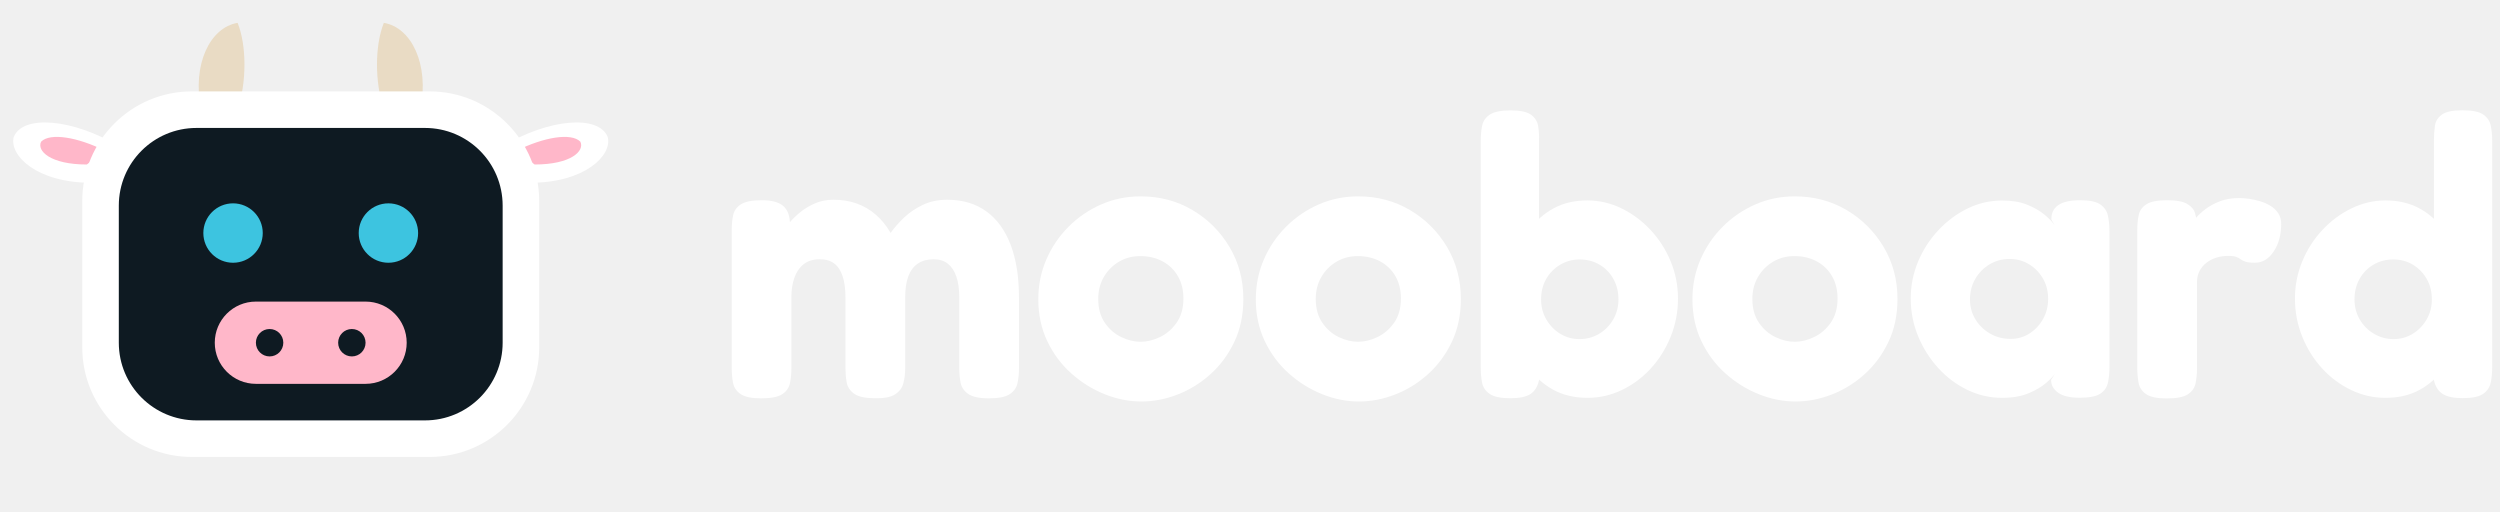
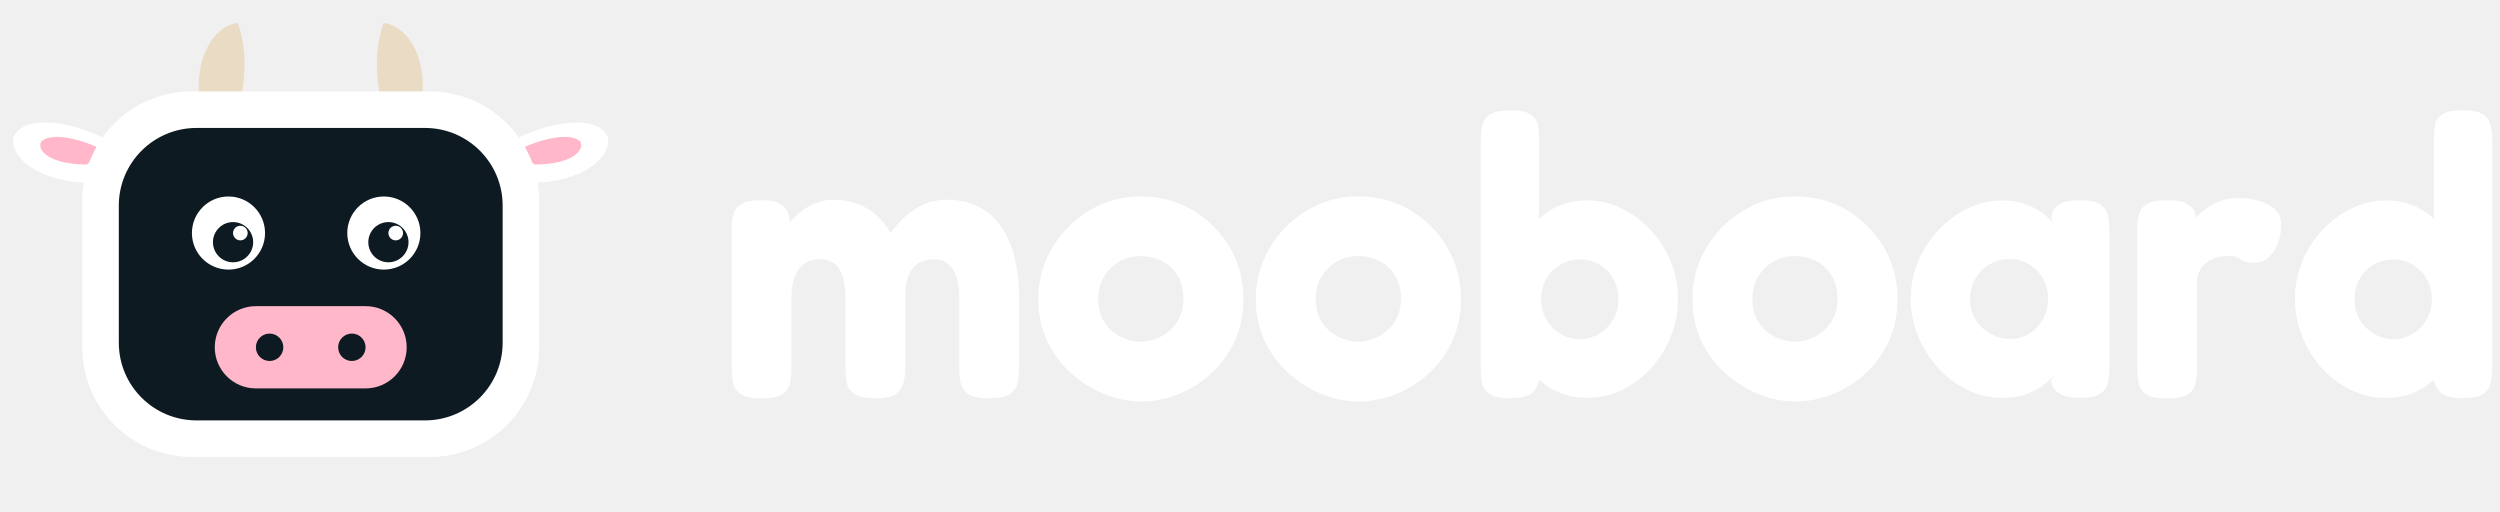
<svg xmlns="http://www.w3.org/2000/svg" viewBox="0 0 547.1 112" role="img" aria-label="MooBoard">
  <svg x="0" y="0" width="136" height="112" viewBox="0 0 136 112">
    <path d="M44 24 C 42 14, 46 6, 52 5 C 54 10, 54 18, 52 24 Z" fill="#E9DBC4" />
    <path d="M92 24 C 94 14, 90 6, 84 5 C 82 10, 82 18, 84 24 Z" fill="#E9DBC4" />
    <path d="M20 40 C 8 40, 2 34, 3 30 C 5 25, 16 26, 26 32 Z" fill="#FFFFFF" />
    <path d="M116 40 C 128 40, 134 34, 133 30 C 131 25, 120 26, 110 32 Z" fill="#FFFFFF" />
    <path d="M19 36 C 11 36, 8 33, 9 31 C 11 29, 17 30, 23 33 Z" fill="#FFB7C9" />
    <path d="M117 36 C 125 36, 128 33, 127 31 C 125 29, 119 30, 113 33 Z" fill="#FFB7C9" />
    <rect x="18" y="20" width="100" height="80" rx="24" fill="#FFFFFF" />
    <rect x="26" y="28" width="84" height="64" rx="17" fill="#0E1A22" />
-     <circle cx="51" cy="51" r="6.5" fill="#3DC4E0" />
-     <circle cx="85" cy="51" r="6.5" fill="#3DC4E0" />
-     <rect x="47" y="66" width="42" height="18" rx="9" fill="#FFB7C9" />
-     <circle cx="59" cy="75" r="3" fill="#0E1A22" />
-     <circle cx="77" cy="75" r="3" fill="#0E1A22" />
+     <circle cx="50" cy="51" r="8" fill="#FFFFFF" />
+     <circle cx="51" cy="53" r="4.4" fill="#0E1A22" />
+     <circle cx="52.6" cy="51" r="1.6" fill="#FFFFFF" />
+     <circle cx="84" cy="51" r="8" fill="#FFFFFF" />
+     <circle cx="85" cy="53" r="4.4" fill="#0E1A22" />
+     <circle cx="86.6" cy="51" r="1.6" fill="#FFFFFF" />
+     <rect x="47" y="67" width="42" height="18" rx="9" fill="#FFB7C9" />
+     <circle cx="59" cy="76" r="3" fill="#0E1A22" />
+     <circle cx="77" cy="76" r="3" fill="#0E1A22" />
  </svg>
  <svg x="158.4" y="22.4" width="388.7" height="67.2" viewBox="0 0 4483 775">
    <g fill="#FFFFFF">
      <path transform="translate(-19.75,737.75) scale(1,-1)" d="M114 -9.25Q77.75 -9.25 62.0 1.625Q46.25 12.5 43.0 29.875Q39.75 47.25 39.75 66.5V416.75Q39.75 436.5 43.375 453.25Q47 470 62.875 480.375Q78.75 490.75 115.75 490.75Q153 490.75 169.875 476.125Q186.75 461.5 186.75 428.75L174 417.5Q176.25 422.75 186.0 434.625Q195.75 446.5 211.875 459.875Q228 473.25 249.375 482.625Q270.75 492 296.25 492Q328.5 492 355.125 482.5Q381.75 473 403.375 454.25Q425 435.5 440.75 408.25Q454.75 428 474.875 447.125Q495 466.25 522.25 479.125Q549.5 492 583.5 492Q642 492 682.5 462.5Q723 433 743.875 377.75Q764.75 322.5 764.75 244.75V66.25Q764.75 47 761.125 29.625Q757.5 12.25 741.75 1.5Q726 -9.25 688.75 -9.25Q652.25 -9.25 636.375 2.0Q620.5 13.25 617.25 30.625Q614 48 614 67.25V245.75Q614 276.5 606.75 297.75Q599.5 319 585.375 330.375Q571.25 341.75 549.25 341.75Q526 341.75 509.875 331.125Q493.75 320.5 485.625 299.25Q477.5 278 477.5 245V66Q477.5 46.25 472.875 28.625Q468.25 11 451.625 0.5Q435 -10 398.5 -9Q363.25 -8.5 348.0 2.875Q332.75 14.25 329.75 31.5Q326.75 48.75 326.75 67.25V245.75Q326.75 276.5 319.875 298.125Q313 319.75 298.875 330.75Q284.75 341.75 262 341.75Q236.5 341.75 220.75 328.875Q205 316 197.625 294.375Q190.25 272.75 190.25 245.75V65.5Q190.25 46.25 186.625 28.875Q183 11.5 167.125 1.125Q151.25 -9.25 114 -9.25Z" />
      <path transform="translate(773.25,737.75) scale(1,-1)" d="M280.75 -17.25Q233.75 -17.25 187.5 1.375Q141.25 20 103.25 54.125Q65.25 88.25 42.875 135.625Q20.5 183 20.5 240.5Q20.5 294.5 40.875 341.375Q61.25 388.25 97.0 424.0Q132.75 459.75 179.25 480.125Q225.75 500.5 278.75 500.5Q351 500.5 409.5 466.0Q468 431.5 503.0 372.875Q538 314.25 538 241.5Q538 181.25 515.375 133.5Q492.75 85.75 455.375 52.0Q418 18.25 372.375 0.5Q326.75 -17.25 280.75 -17.25ZM278.75 133.5Q302.75 133.5 327.75 145.5Q352.75 157.5 369.75 181.875Q386.75 206.25 386.75 242.75Q386.75 275 372.875 299.0Q359 323 334.375 336.375Q309.75 349.75 277.75 349.75Q248.25 349.75 224.375 335.75Q200.5 321.75 186.125 297.375Q171.75 273 171.75 241.75Q171.75 205.75 188.375 181.5Q205 157.25 229.75 145.375Q254.5 133.5 278.75 133.5Z" />
      <path transform="translate(1322.25,737.75) scale(1,-1)" d="M280.75 -17.25Q233.75 -17.25 187.5 1.375Q141.25 20 103.25 54.125Q65.25 88.25 42.875 135.625Q20.5 183 20.5 240.5Q20.5 294.5 40.875 341.375Q61.25 388.25 97.0 424.0Q132.75 459.75 179.25 480.125Q225.75 500.5 278.75 500.5Q351 500.5 409.5 466.0Q468 431.5 503.0 372.875Q538 314.25 538 241.5Q538 181.25 515.375 133.5Q492.75 85.75 455.375 52.0Q418 18.25 372.375 0.5Q326.75 -17.25 280.75 -17.25ZM278.75 133.5Q302.75 133.5 327.75 145.5Q352.75 157.5 369.75 181.875Q386.75 206.25 386.75 242.75Q386.75 275 372.875 299.0Q359 323 334.375 336.375Q309.75 349.75 277.75 349.75Q248.25 349.75 224.375 335.75Q200.5 321.75 186.125 297.375Q171.75 273 171.75 241.75Q171.75 205.75 188.375 181.5Q205 157.25 229.75 145.375Q254.5 133.5 278.75 133.5Z" />
      <path transform="translate(1871.25,737.75) scale(1,-1)" d="M308.5 -8Q259.5 -8 222.25 12.375Q185 32.75 160.25 68.0Q135.5 103.25 123.125 148.25Q110.75 193.25 111.5 243.5Q112.25 293 125.0 337.75Q137.75 382.5 162.5 416.75Q187.25 451 223.75 470.625Q260.25 490.25 308.5 490.25Q353.25 490.25 394.375 470.25Q435.5 450.25 467.75 415.75Q500 381.25 518.5 336.625Q537 292 537 242.75Q537 191.75 518.5 146.125Q500 100.5 468.125 65.875Q436.25 31.25 395.125 11.625Q354 -8 308.5 -8ZM288.25 140.25Q315.75 140.25 338.0 153.625Q360.25 167 373.5 189.75Q386.75 212.5 386.75 240.5Q386.75 269.5 373.875 292.375Q361 315.25 338.75 328.25Q316.5 341.25 289 341.25Q261.75 341.25 239.5 327.875Q217.25 314.5 204.375 292.0Q191.5 269.5 191.5 240.5Q191.5 212.5 204.75 189.75Q218 167 239.875 153.625Q261.75 140.25 288.25 140.25ZM114 -9Q77.75 -9 61.875 1.875Q46 12.75 42.625 30.125Q39.25 47.5 39.25 66.75V642.25Q39.25 662.5 42.875 679.5Q46.5 696.5 62.375 707.0Q78.25 717.5 114.5 717.5Q151 717.5 166.0 706.625Q181 695.75 184.0 678.375Q187 661 186.25 641.75V36.25Q181 12.5 164.875 1.75Q148.75 -9 114 -9Z" />
      <path transform="translate(2424.25,737.75) scale(1,-1)" d="M280.75 -17.25Q233.75 -17.25 187.5 1.375Q141.25 20 103.25 54.125Q65.25 88.25 42.875 135.625Q20.5 183 20.5 240.5Q20.5 294.5 40.875 341.375Q61.25 388.25 97.0 424.0Q132.75 459.75 179.25 480.125Q225.75 500.5 278.75 500.5Q351 500.5 409.5 466.0Q468 431.5 503.0 372.875Q538 314.25 538 241.5Q538 181.25 515.375 133.5Q492.75 85.75 455.375 52.0Q418 18.25 372.375 0.5Q326.75 -17.25 280.75 -17.25ZM278.75 133.5Q302.75 133.5 327.75 145.5Q352.75 157.5 369.75 181.875Q386.75 206.25 386.75 242.75Q386.75 275 372.875 299.0Q359 323 334.375 336.375Q309.75 349.75 277.75 349.75Q248.25 349.75 224.375 335.75Q200.5 321.75 186.125 297.375Q171.75 273 171.75 241.75Q171.75 205.75 188.375 181.5Q205 157.25 229.75 145.375Q254.5 133.5 278.75 133.5Z" />
      <path transform="translate(2973.25,737.75) scale(1,-1)" d="M449 -7.75Q411.75 -7.75 394.125 5.25Q376.5 18.25 376.75 37.25L387.25 54Q380.75 44 364.0 29.5Q347.25 15 319.875 3.5Q292.5 -8 253 -8Q207 -8 165.5 12.0Q124 32 91.875 67.25Q59.75 102.5 41.125 147.5Q22.5 192.5 22.5 242.75Q22.5 291.75 41.125 336.125Q59.75 380.5 92.375 415.25Q125 450 166.125 470.0Q207.25 490 253 490Q290.25 490 316.25 479.5Q342.25 469 359.5 454.75Q376.75 440.5 385.75 427.5L377.5 441.75Q376.75 465.5 394.5 478.125Q412.25 490.75 450 490.75Q486.25 490.75 501.5 479.75Q516.75 468.75 520.375 451.0Q524 433.25 524 413.25V68Q524 48.5 520.375 30.875Q516.75 13.25 501.375 2.75Q486 -7.75 449 -7.75ZM274.5 140.75Q300.75 140.75 322.125 154.375Q343.5 168 356.375 190.875Q369.25 213.75 369.25 241.5Q369.25 270.75 356.125 293.25Q343 315.75 321.125 329.125Q299.25 342.5 272.5 342.5Q243.75 342.5 221.125 328.75Q198.5 315 185.25 292.0Q172 269 172 240.25Q172 212.75 185.625 190.25Q199.25 167.75 222.5 154.25Q245.75 140.75 274.5 140.75Z" />
      <path transform="translate(3526.25,737.75) scale(1,-1)" d="M115.5 -9.5Q79.25 -9.5 63.5 1.375Q47.75 12.25 44.5 30.125Q41.25 48 41.25 67.25V416Q41.25 436.25 44.875 453.25Q48.5 470.25 64.25 480.5Q80 490.75 116.5 490.75Q152 490.75 167.5 481.25Q183 471.75 186.75 459.25Q190.5 446.75 190.5 437.75L178.5 431.75Q181 436 189.5 446.25Q198 456.5 213.125 468.125Q228.25 479.75 249.5 488.0Q270.75 496.25 298.75 496.25Q309.5 496.25 323.0 494.375Q336.5 492.5 351.0 488.25Q365.5 484 377.625 476.5Q389.75 469 397.125 457.75Q404.5 446.5 404.5 430.75Q404.5 390 385.625 361.5Q366.75 333 338.25 333Q321.25 333 313.875 335.75Q306.5 338.5 302.375 341.625Q298.25 344.75 291.875 347.5Q285.5 350.25 270.25 350.25Q255.25 350.25 241.375 346.0Q227.5 341.75 216.25 333.25Q205 324.75 198.5 312.375Q192 300 192 284.5V65.25Q192 46 188.375 28.625Q184.75 11.25 168.875 0.875Q153 -9.5 115.5 -9.5Z" />
      <path transform="translate(3939.25,737.75) scale(1,-1)" d="M254.75 -8Q209.5 -8 168.25 11.625Q127 31.25 95.125 65.875Q63.25 100.5 44.75 146.125Q26.25 191.75 26.25 242.75Q26.25 292 44.75 336.625Q63.25 381.25 95.5 415.75Q127.75 450.25 169.0 470.25Q210.25 490.25 254.75 490.25Q303 490.25 339.5 470.625Q376 451 400.75 416.75Q425.5 382.5 438.25 337.75Q451 293 451.75 243.5Q452.5 193.25 440.125 148.25Q427.75 103.25 403.0 68.0Q378.25 32.75 341.375 12.375Q304.5 -8 254.75 -8ZM275 140.25Q301.75 140.25 323.5 153.625Q345.25 167 358.5 189.75Q371.75 212.5 371.75 240.5Q371.75 269.5 358.875 292.0Q346 314.5 324.125 327.875Q302.25 341.25 274.25 341.25Q247 341.25 224.625 328.25Q202.25 315.25 189.375 292.375Q176.5 269.5 176.5 240.5Q176.5 212.5 189.75 189.75Q203 167 225.75 153.625Q248.5 140.25 275 140.25ZM449.5 -8.75Q415.5 -8.75 398.875 2.0Q382.25 12.75 377 36.25V641.75Q377 661.25 379.5 678.625Q382 696 397.125 706.875Q412.25 717.75 448.5 717.75Q485.75 717.75 501.125 707.25Q516.5 696.75 520.25 679.75Q524 662.75 524 642.75V67.25Q524 48 520.375 30.5Q516.75 13 501.375 2.125Q486 -8.75 449.5 -8.75Z" />
    </g>
  </svg>
</svg>
